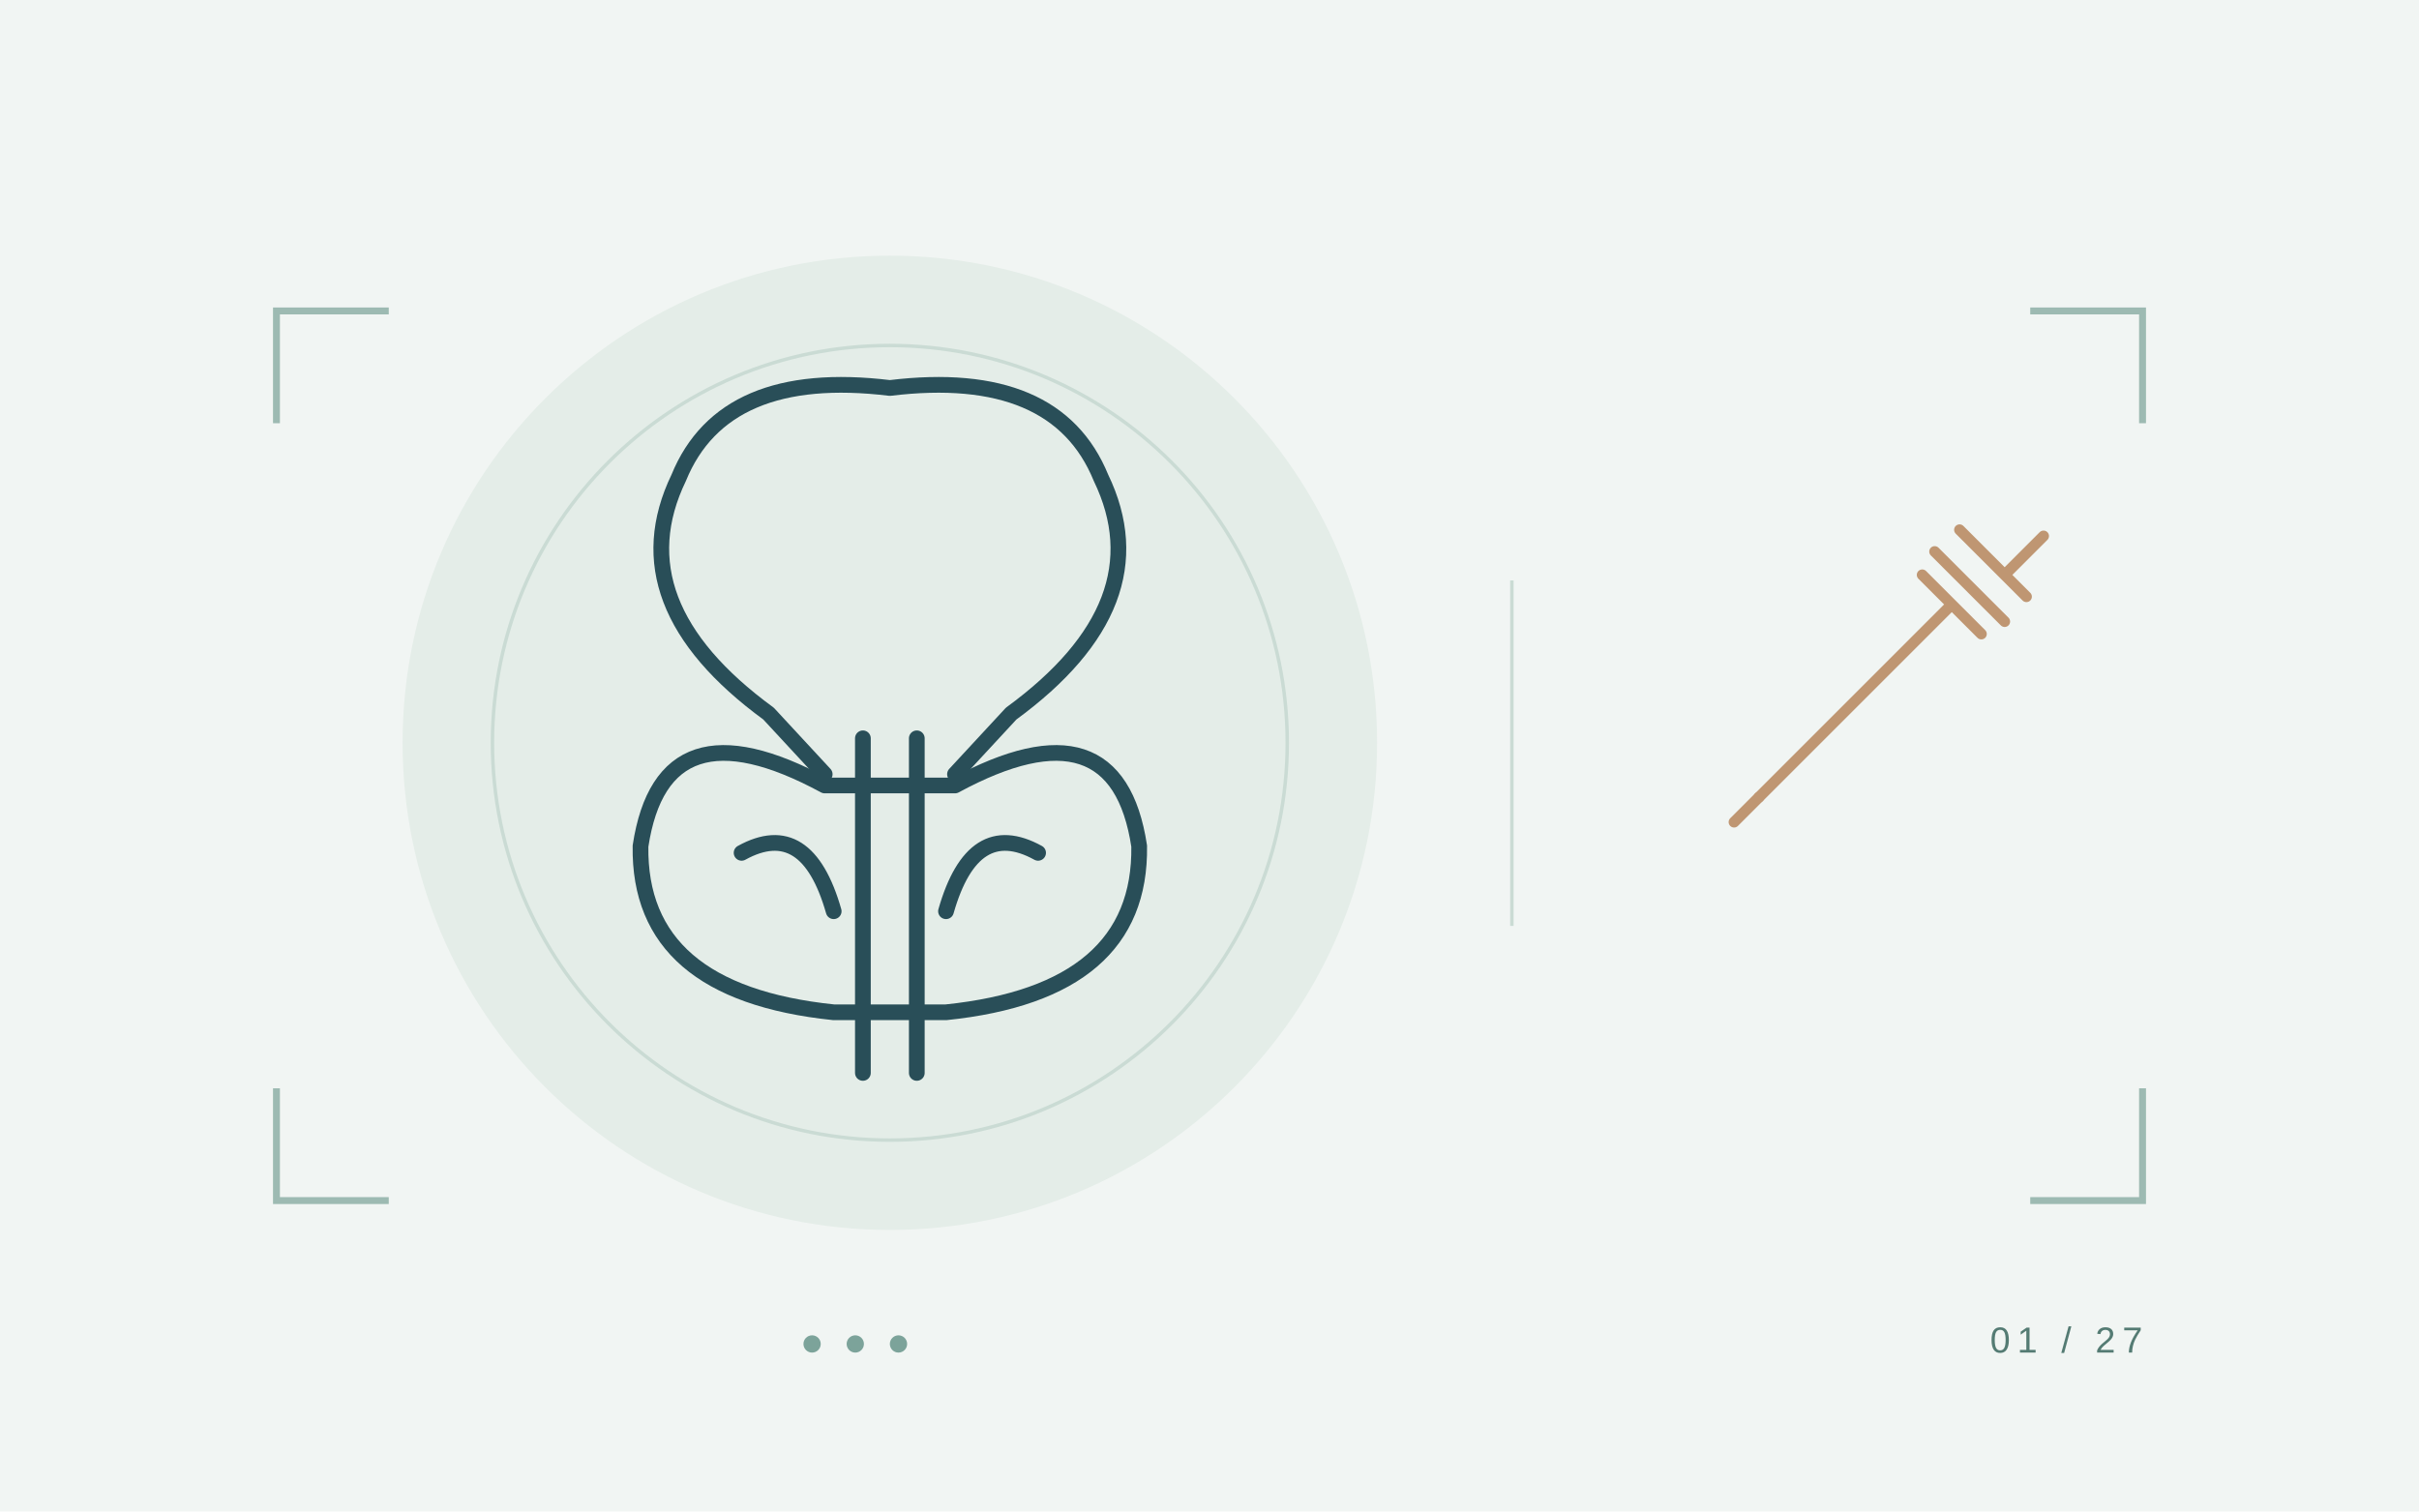
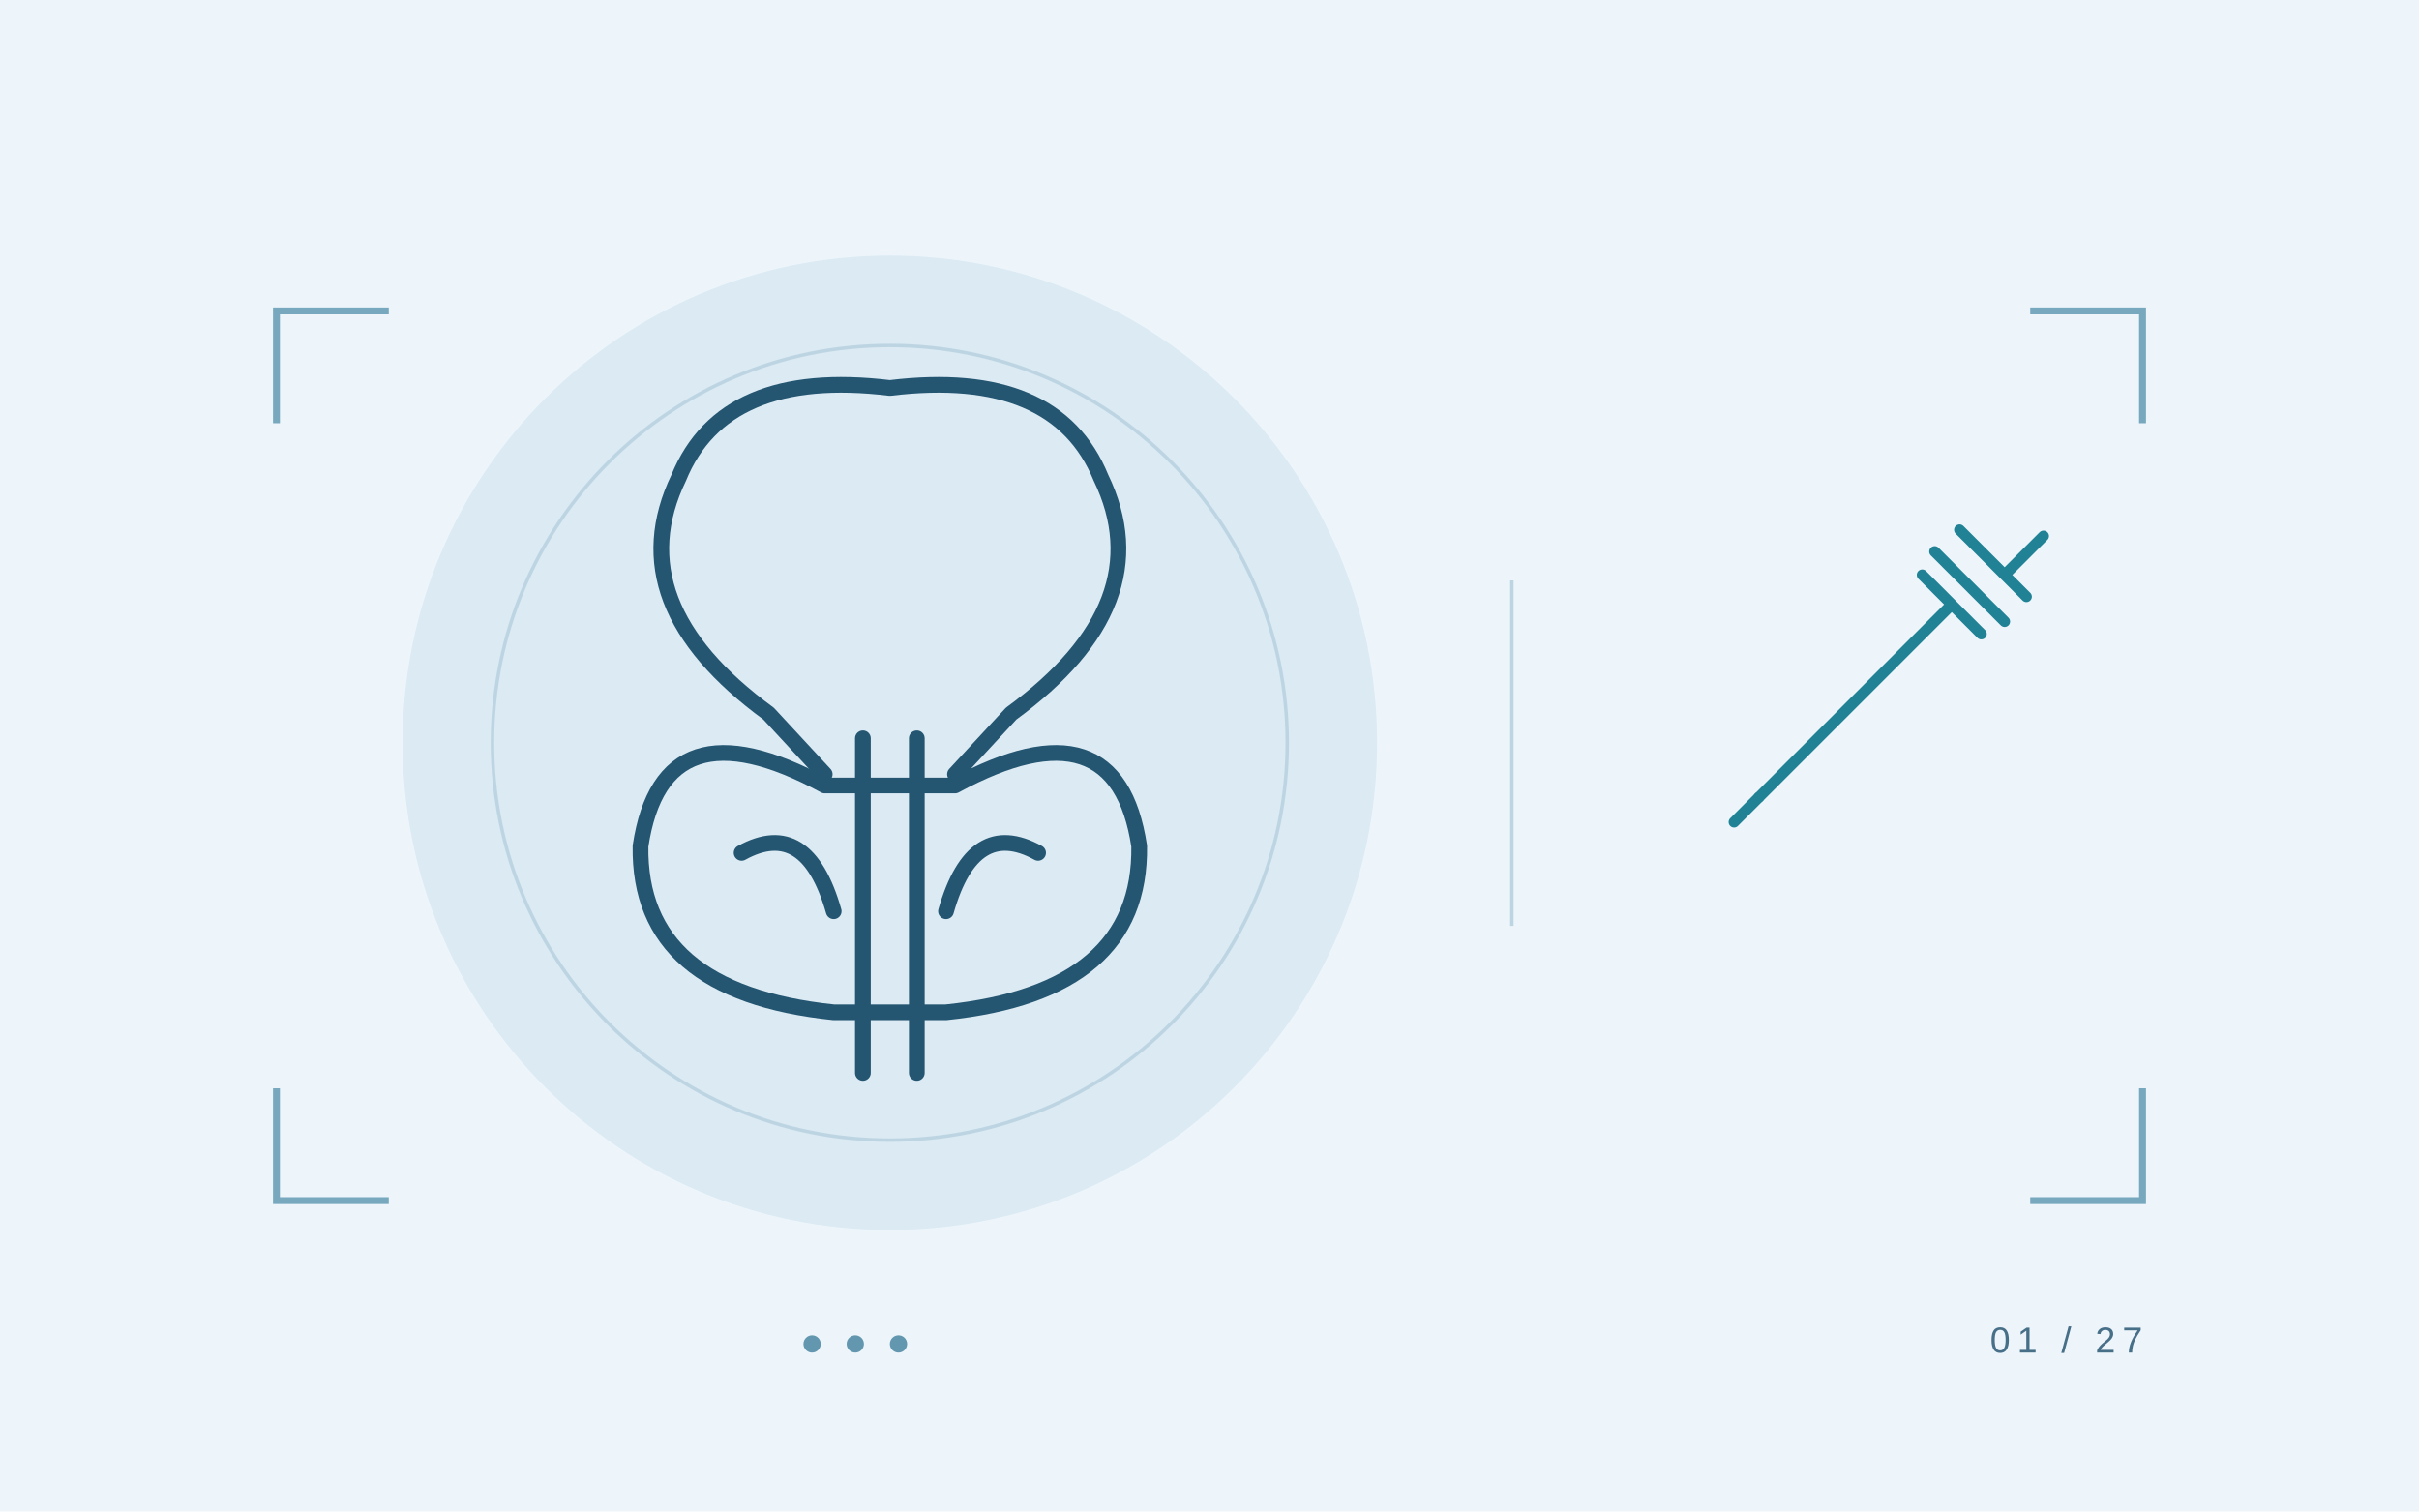
<svg xmlns="http://www.w3.org/2000/svg" width="1400" height="875" viewBox="0 0 1400 875">
-   <rect width="1400" height="875" fill="#f1f5f3" />
-   <circle cx="515" cy="430" r="282" fill="#e4edE8" />
-   <circle cx="515" cy="430" r="230" fill="none" stroke="#cadbd4" stroke-width="2" />
-   <path d="M160 245V180H225M1175 180H1240V245M160 630V695H225M1175 695H1240V630" fill="none" stroke="#9dbab2" stroke-width="4" />
-   <g transform="translate(515 430) scale(1.3)" fill="none" stroke="#294e58" stroke-width="7" stroke-linecap="round" stroke-linejoin="round">
+   <rect width="1400" height="875" fill="#edf5fa" />
+   <circle cx="515" cy="430" r="282" fill="#dbeaf3" />
+   <circle cx="515" cy="430" r="230" fill="none" stroke="#bdd5e2" stroke-width="2" />
+   <path d="M160 245V180H225M1175 180H1240V245M160 630V695H225M1175 695H1240V630" fill="none" stroke="#78a8bd" stroke-width="4" />
+   <g transform="translate(515 430) scale(1.3)" fill="none" stroke="#245571" stroke-width="7" stroke-linecap="round" stroke-linejoin="round">
    <path d="M-94-118Q-74-167 0-158Q74-167 94-118Q121-62 54-13L29 14M-29 14L-54-13Q-121-62-94-118" />
    <path d="M-29 19Q-101-20-111 46Q-112 111-25 120H25Q112 111 111 46Q101-20 29 19Z" />
    <path d="M-12-2V147M12-2V147M-66 49Q-37 33-25 75M66 49Q37 33 25 75" />
  </g>
-   <path d="M875 336V536" stroke="#cadbd4" stroke-width="2" />
-   <g transform="translate(1045 430) scale(.9)" fill="none" stroke="#294e58" stroke-width="7" stroke-linecap="round" stroke-linejoin="round">
-     <g stroke="#bf9672">
+   <path d="M875 336V536" stroke="#bdd5e2" stroke-width="2" />
+   <g transform="translate(1045 430) scale(.9)" fill="none" stroke="#245571" stroke-width="7" stroke-linecap="round" stroke-linejoin="round">
+     <g stroke="#218295">
      <path d="M-30 35L94-89M75-108L113-70M83-123L128-78M99-137L142-94M130-110L153-133" />
      <path d="M-30 35L-46 51" />
    </g>
  </g>
-   <g fill="#7ca39a">
+   <g fill="#6297af">
    <circle cx="470" cy="778" r="5" />
    <circle cx="495" cy="778" r="5" />
    <circle cx="520" cy="778" r="5" />
  </g>
-   <text x="1240" y="783" text-anchor="end" fill="#547b73" font-family="Arial,sans-serif" font-size="21" letter-spacing="4">01 / 27</text>
+   <text x="1240" y="783" text-anchor="end" fill="#486f88" font-family="Arial,sans-serif" font-size="21" letter-spacing="4">01 / 27</text>
</svg>
